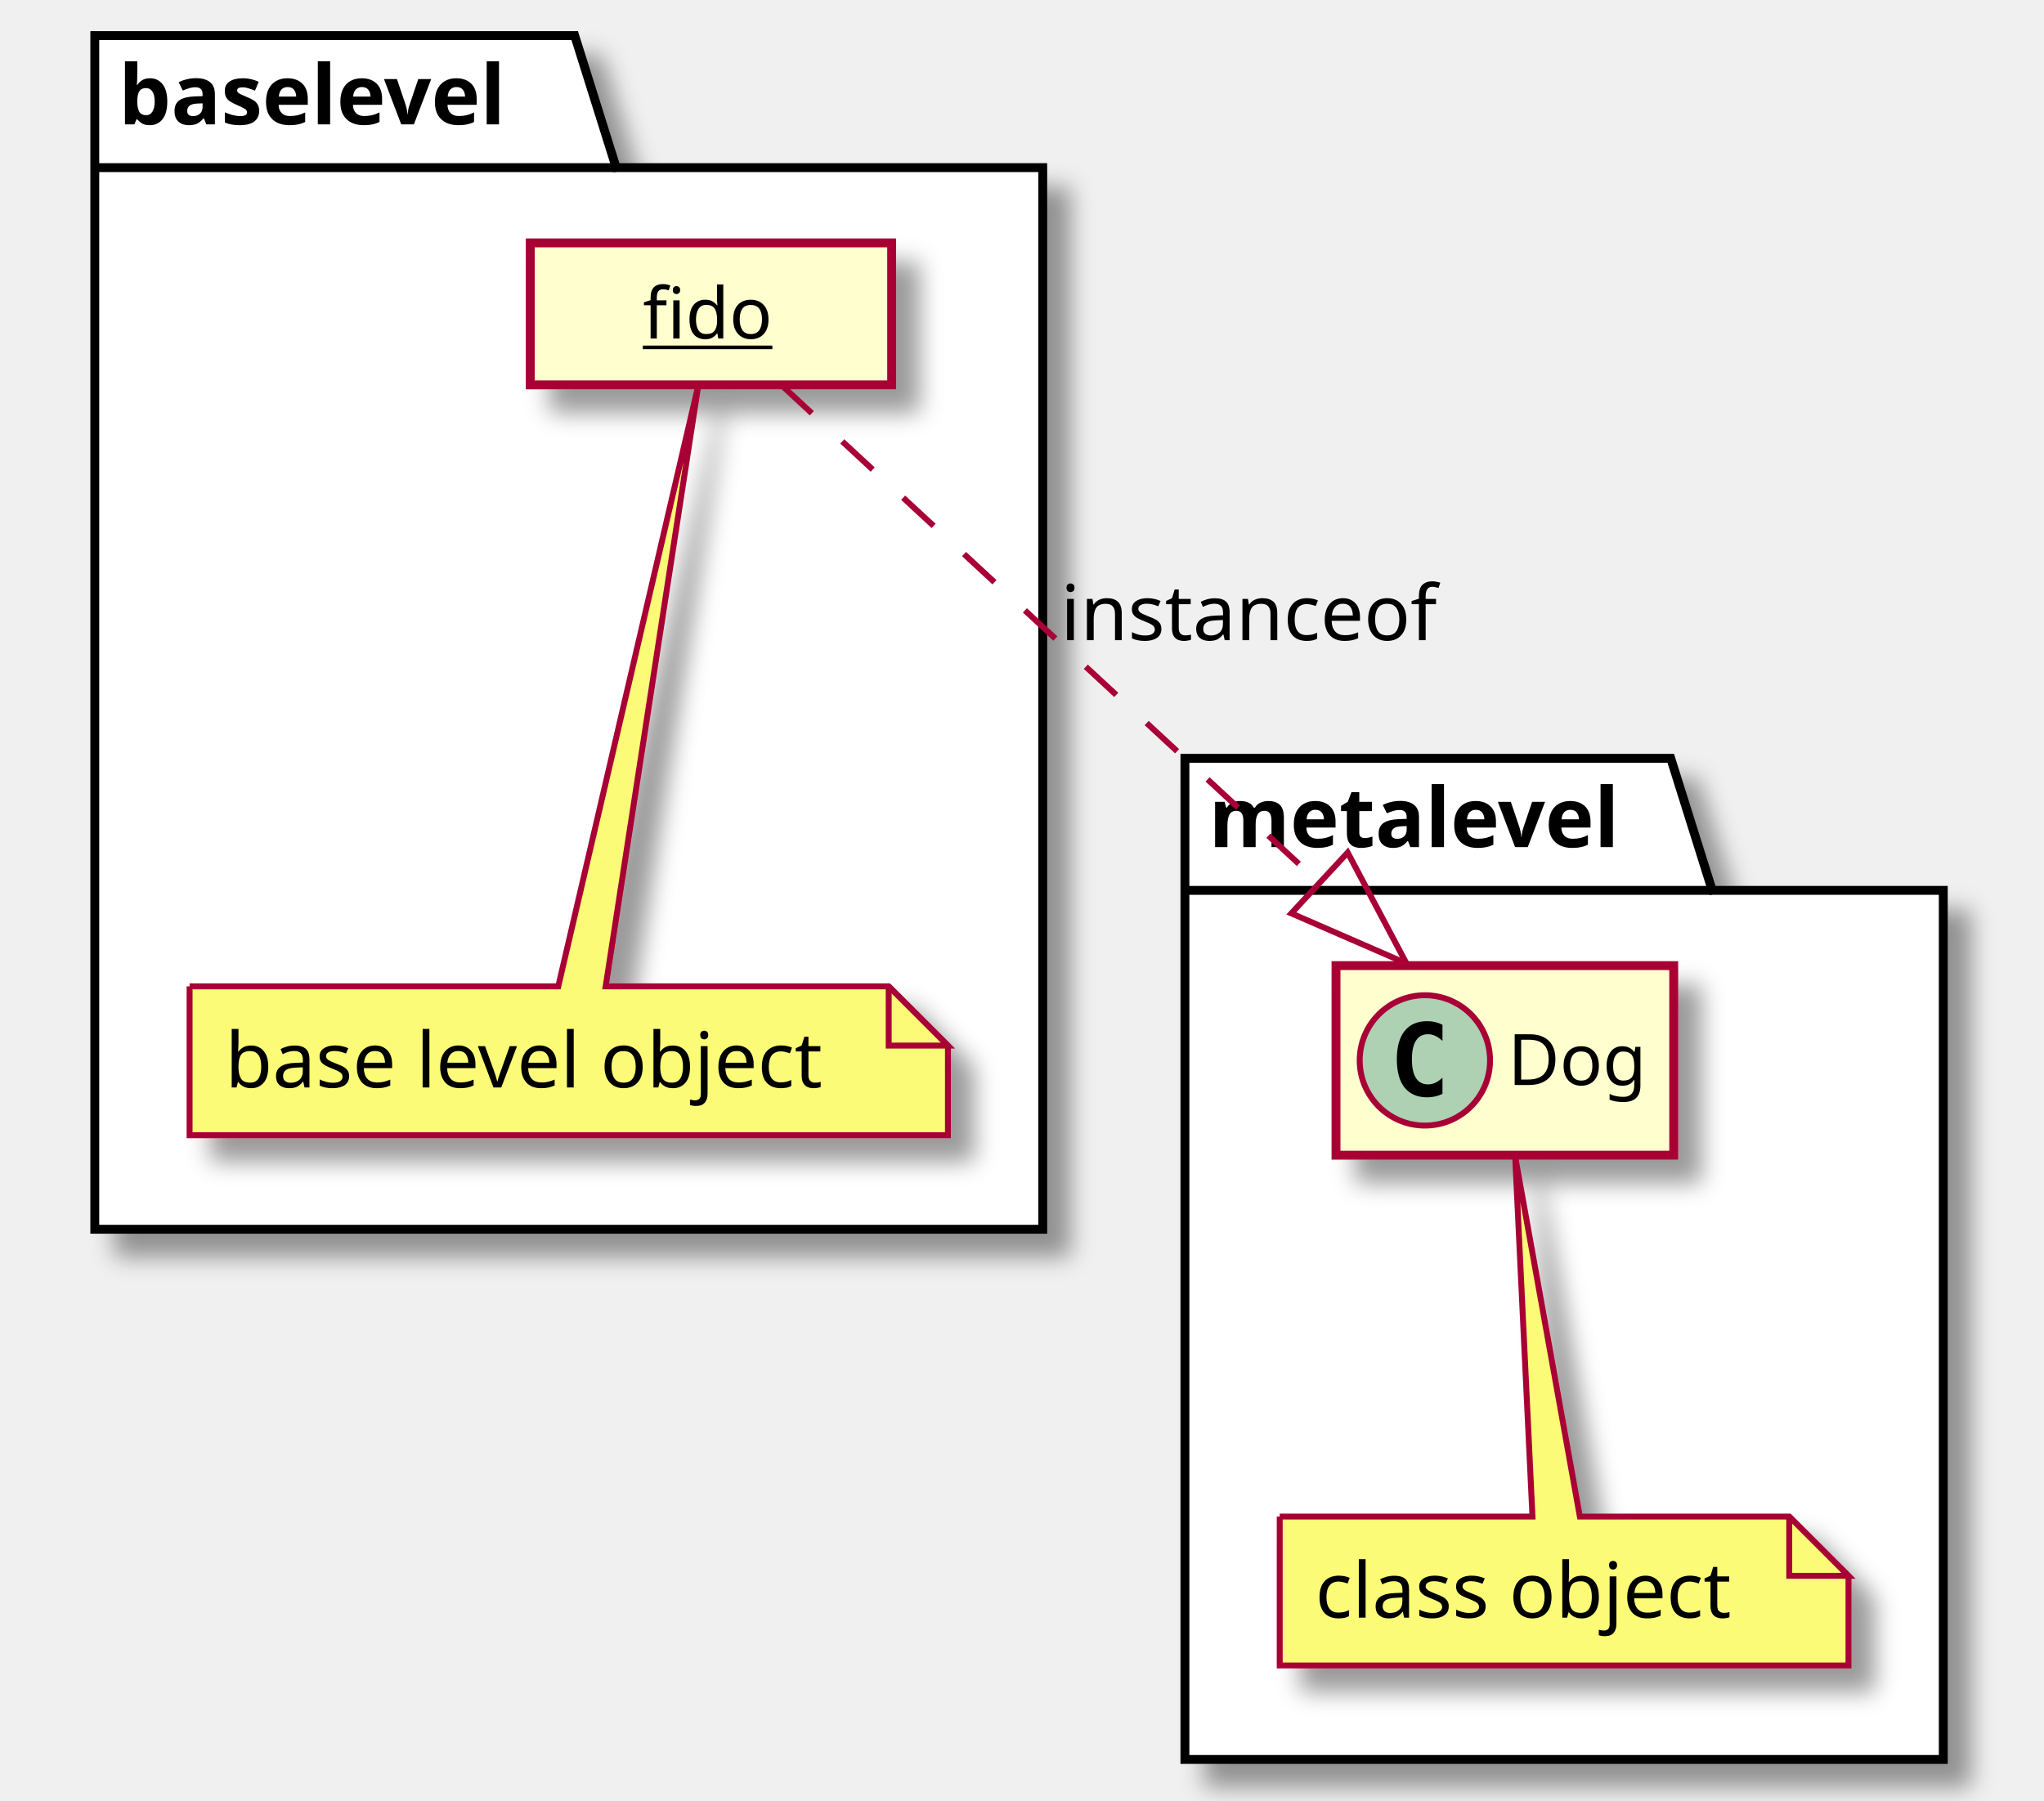
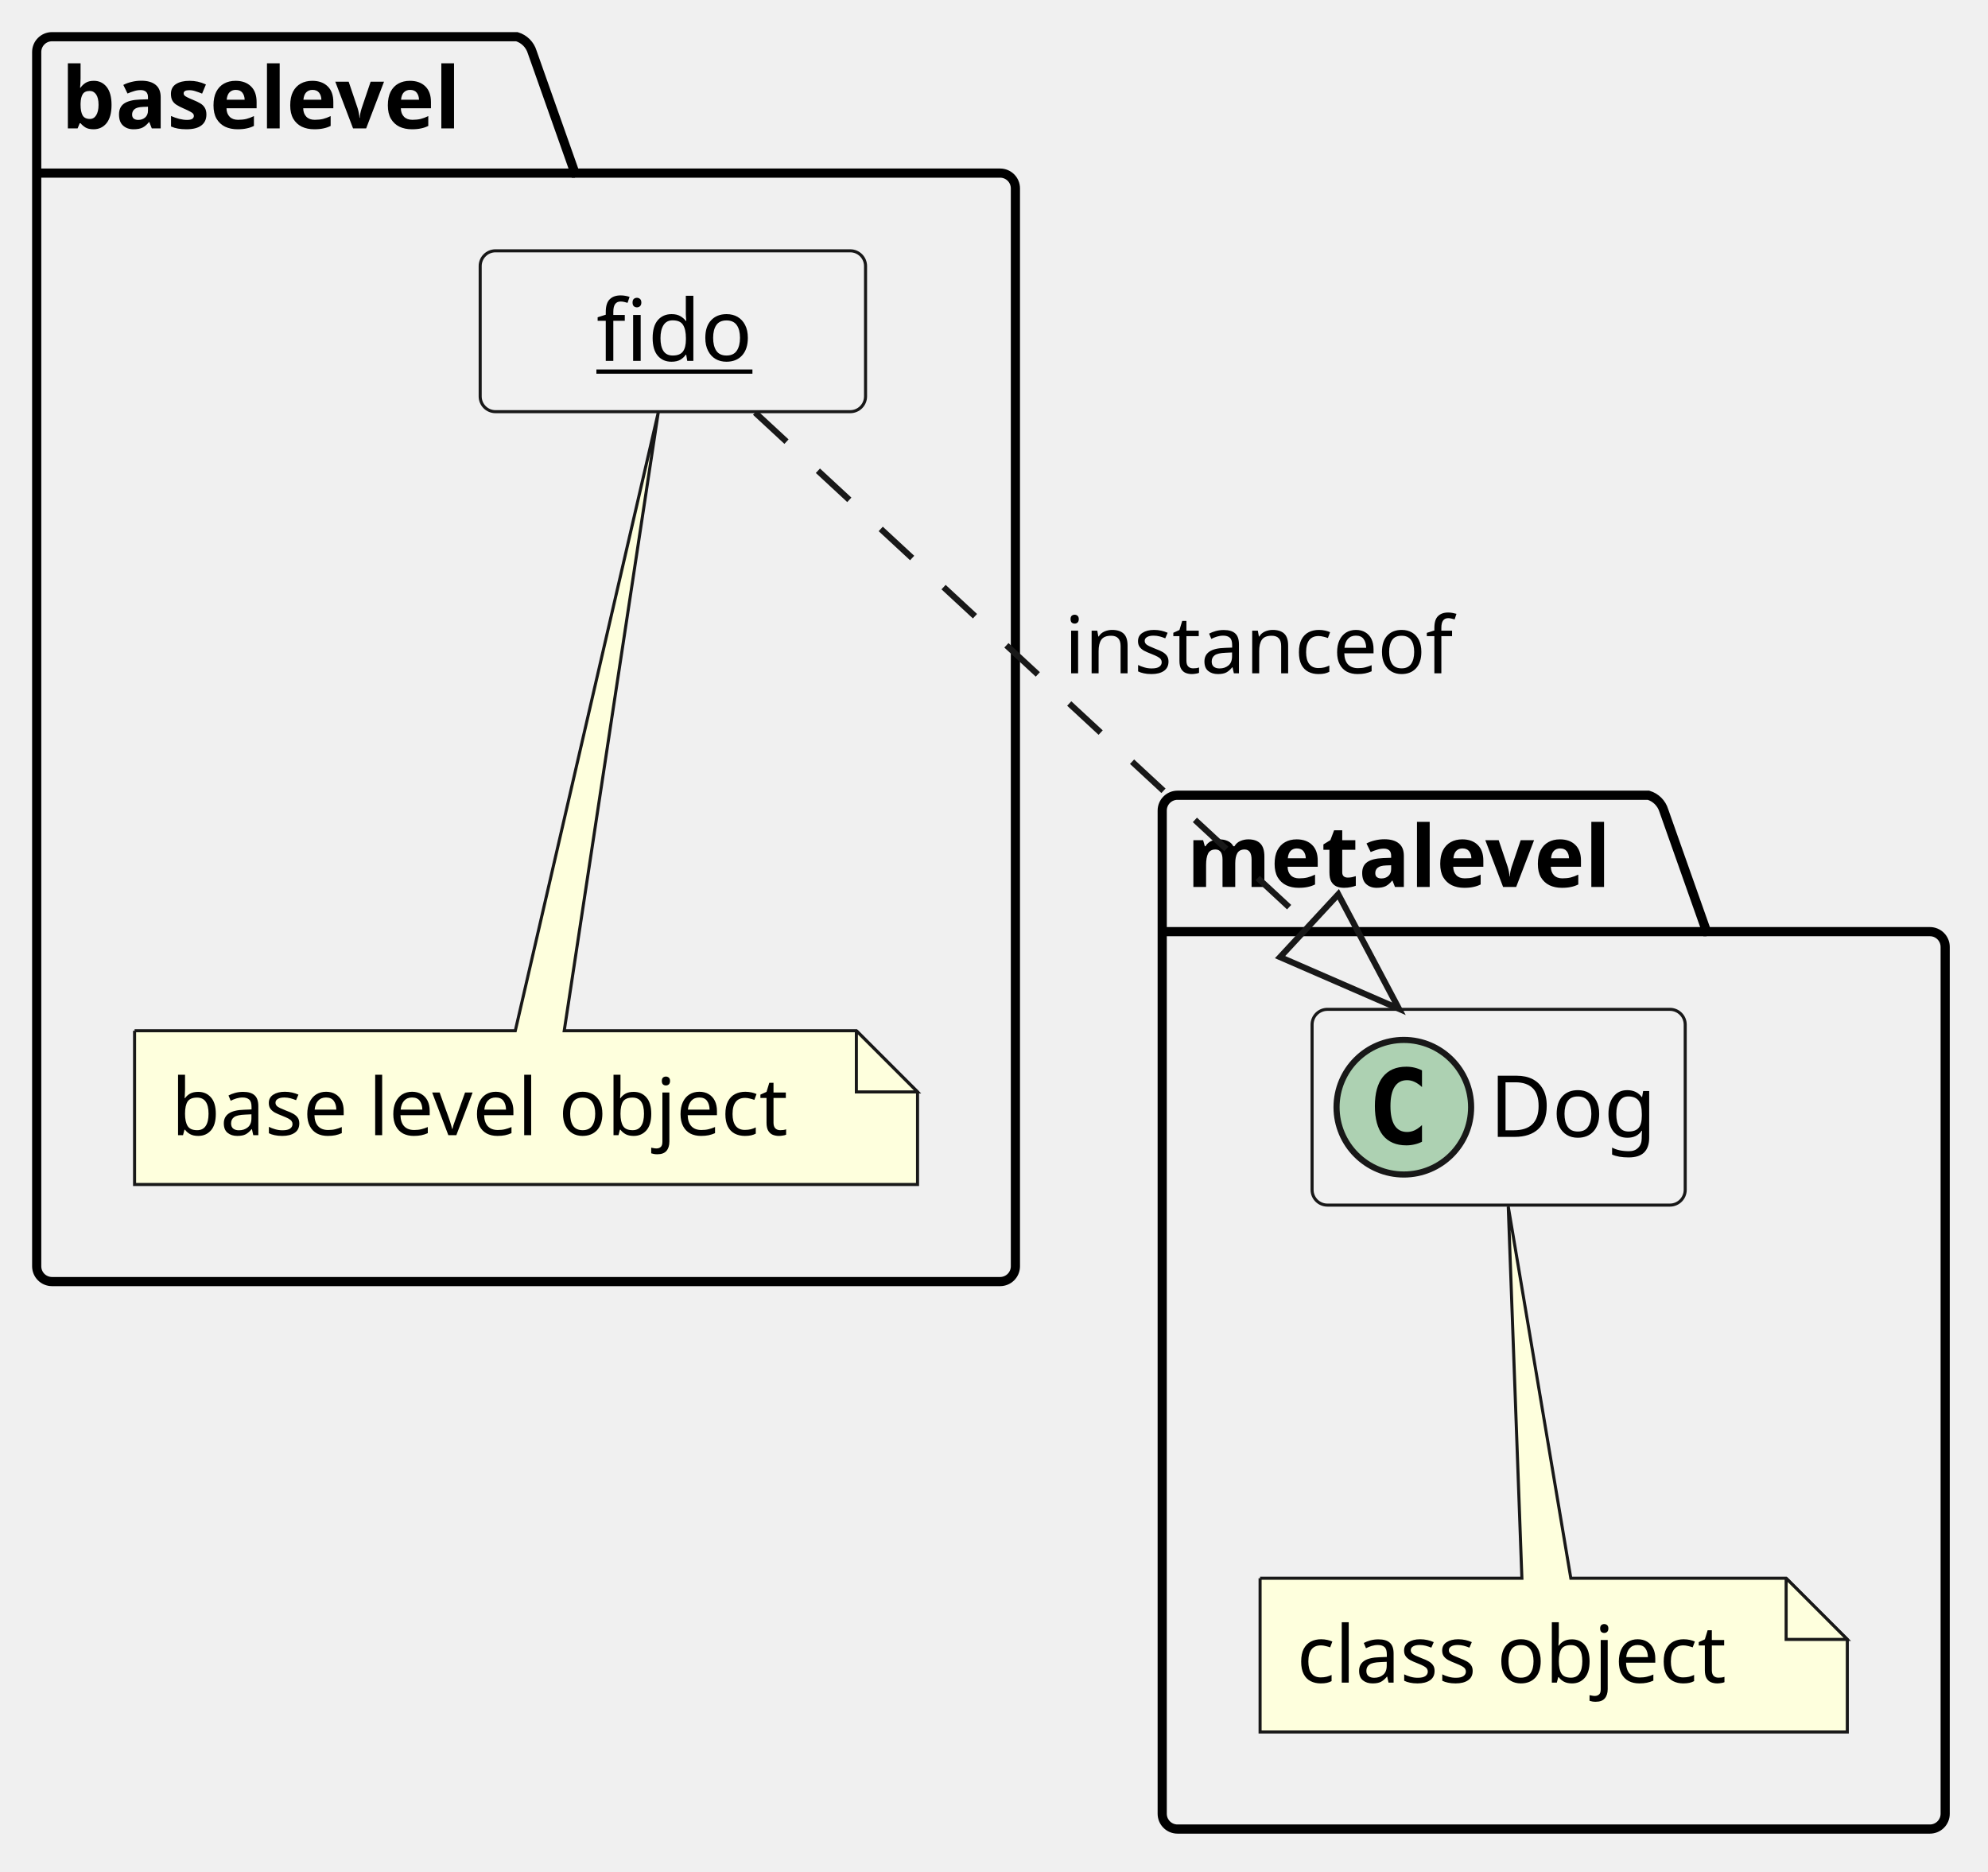
- <svg xmlns="http://www.w3.org/2000/svg" contentScriptType="application/ecmascript" contentStyleType="text/css" height="304px" preserveAspectRatio="none" style="width:345px;height:304px;background:#FFFFFF;" version="1.1" viewBox="0 0 345 304" width="345px" zoomAndPan="magnify">
-   <defs>
-     <filter height="300%" id="fuvolg1a6i8m6" width="300%" x="-1" y="-1">
-       <feGaussianBlur result="blurOut" stdDeviation="2.0" />
-       <feColorMatrix in="blurOut" result="blurOut2" type="matrix" values="0 0 0 0 0 0 0 0 0 0 0 0 0 0 0 0 0 0 .4 0" />
-       <feOffset dx="4.0" dy="4.0" in="blurOut2" result="blurOut3" />
-       <feBlend in="SourceGraphic" in2="blurOut3" mode="normal" />
-     </filter>
-   </defs>
+ <svg xmlns="http://www.w3.org/2000/svg" contentStyleType="text/css" height="306px" preserveAspectRatio="none" style="width:325px;height:306px;background:#FFFFFF;" version="1.1" viewBox="0 0 325 306" width="325px" zoomAndPan="magnify">
+   <defs />
  <g>
-     <polygon fill="#FFFFFF" filter="url(#fuvolg1a6i8m6)" points="16,6,97,6,104,28.297,176,28.297,176,207.5,16,207.5,16,6" style="stroke:#000000;stroke-width:1.5;" />
-     <line style="stroke:#000000;stroke-width:1.5;" x1="16" x2="104" y1="28.297" y2="28.297" />
-     <text fill="#000000" font-family="sans-serif" font-size="14" font-weight="bold" lengthAdjust="spacing" textLength="75" x="20" y="20.995">baselevel</text>
-     <polygon fill="#FFFFFF" filter="url(#fuvolg1a6i8m6)" points="200,128,282,128,289,150.297,328,150.297,328,297,200,297,200,128" style="stroke:#000000;stroke-width:1.5;" />
-     <line style="stroke:#000000;stroke-width:1.5;" x1="200" x2="289" y1="150.297" y2="150.297" />
-     <text fill="#000000" font-family="sans-serif" font-size="14" font-weight="bold" lengthAdjust="spacing" textLength="76" x="204" y="142.995">metalevel</text>
-     <rect codeLine="2" fill="#FEFECE" filter="url(#fuvolg1a6i8m6)" height="23.969" id="baselevel.fido" style="stroke:#A80036;stroke-width:1.5;" width="61" x="89.5" y="41" />
-     <text fill="#000000" font-family="sans-serif" font-size="12" lengthAdjust="spacing" textLength="0" x="108.5" y="57.139" />
-     <text fill="#000000" font-family="sans-serif" font-size="12" lengthAdjust="spacing" text-decoration="underline" textLength="23" x="108.5" y="57.139">fido</text>
-     <text fill="#000000" font-family="sans-serif" font-size="12" lengthAdjust="spacing" textLength="0" x="147.5" y="57.139" />
-     <path d="M32,166.5 L32,191.633 A0,0 0 0 0 32,191.633 L160,191.633 A0,0 0 0 0 160,191.633 L160,176.5 L150,166.5 L102.23,166.5 L117.87,65 L94.23,166.5 L32,166.5 A0,0 0 0 0 32,166.5 " fill="#FBFB77" filter="url(#fuvolg1a6i8m6)" style="stroke:#A80036;stroke-width:1.0;" />
-     <path d="M150,166.5 L150,176.5 L160,176.5 L150,166.5 " fill="#FBFB77" style="stroke:#A80036;stroke-width:1.0;" />
-     <text fill="#000000" font-family="sans-serif" font-size="13" lengthAdjust="spacing" textLength="107" x="38" y="183.567">base level object</text>
-     <rect codeLine="8" fill="#FEFECE" filter="url(#fuvolg1a6i8m6)" height="32" id="metalevel.Dog" style="stroke:#A80036;stroke-width:1.5;" width="57" x="225.5" y="163" />
-     <ellipse cx="240.5" cy="179" fill="#ADD1B2" rx="11" ry="11" style="stroke:#A80036;stroke-width:1.0;" />
-     <path d="M243.469,184.641 Q242.891,184.938 242.25,185.078 Q241.609,185.234 240.906,185.234 Q238.406,185.234 237.078,183.594 Q235.766,181.938 235.766,178.812 Q235.766,175.688 237.078,174.031 Q238.406,172.375 240.906,172.375 Q241.609,172.375 242.25,172.531 Q242.906,172.688 243.469,172.984 L243.469,175.703 Q242.844,175.125 242.25,174.859 Q241.656,174.578 241.031,174.578 Q239.688,174.578 239,175.656 Q238.312,176.719 238.312,178.812 Q238.312,180.906 239,181.984 Q239.688,183.047 241.031,183.047 Q241.656,183.047 242.25,182.781 Q242.844,182.5 243.469,181.922 L243.469,184.641 Z " fill="#000000" />
-     <text fill="#000000" font-family="sans-serif" font-size="12" lengthAdjust="spacing" textLength="25" x="254.5" y="183.154">Dog</text>
-     <path d="M216,256 L216,281.133 A0,0 0 0 0 216,281.133 L312,281.133 A0,0 0 0 0 312,281.133 L312,266 L302,256 L266.66,256 L255.74,195.24 L258.66,256 L216,256 A0,0 0 0 0 216,256 " fill="#FBFB77" filter="url(#fuvolg1a6i8m6)" style="stroke:#A80036;stroke-width:1.0;" />
-     <path d="M302,256 L302,266 L312,266 L302,256 " fill="#FBFB77" style="stroke:#A80036;stroke-width:1.0;" />
-     <text fill="#000000" font-family="sans-serif" font-size="13" lengthAdjust="spacing" textLength="75" x="222" y="273.067">class object</text>
-     <path codeLine="5" d="M131.89,65 C152.01,83.62 193.4,121.92 222.39,148.75 " fill="none" id="baselevel.fido-to-metalevel.Dog" style="stroke:#A80036;stroke-width:1.0;stroke-dasharray:7.0,7.0;" />
-     <polygon fill="none" points="227.47,143.91,237.39,162.63,217.96,154.18,227.47,143.91" style="stroke:#A80036;stroke-width:1.0;" />
-     <text fill="#000000" font-family="sans-serif" font-size="13" lengthAdjust="spacing" textLength="66" x="179" y="108.067">instanceof</text>
+     <g id="cluster_baselevel">
+       <path d="M8.5,6 L84.5,6 A3.75,3.75 0 0 1 87,8.5 L94,28.297 L163.5,28.297 A2.5,2.5 0 0 1 166,30.797 L166,207 A2.5,2.5 0 0 1 163.5,209.5 L8.5,209.5 A2.5,2.5 0 0 1 6,207 L6,8.5 A2.5,2.5 0 0 1 8.5,6 " style="stroke:#000000;stroke-width:1.5;fill:none;" />
+       <line style="stroke:#000000;stroke-width:1.5;fill:none;" x1="6" x2="94" y1="28.297" y2="28.297" />
+       <text fill="#000000" font-family="sans-serif" font-size="14" font-weight="bold" lengthAdjust="spacing" textLength="75" x="10" y="20.995">baselevel</text>
+     </g>
+     <g id="cluster_metalevel">
+       <path d="M192.5,130 L269.5,130 A3.75,3.75 0 0 1 272,132.5 L279,152.297 L315.5,152.297 A2.5,2.5 0 0 1 318,154.797 L318,296.5 A2.5,2.5 0 0 1 315.5,299 L192.5,299 A2.5,2.5 0 0 1 190,296.5 L190,132.5 A2.5,2.5 0 0 1 192.5,130 " style="stroke:#000000;stroke-width:1.5;fill:none;" />
+       <line style="stroke:#000000;stroke-width:1.5;fill:none;" x1="190" x2="279" y1="152.297" y2="152.297" />
+       <text fill="#000000" font-family="sans-serif" font-size="14" font-weight="bold" lengthAdjust="spacing" textLength="76" x="194" y="144.995">metalevel</text>
+     </g>
+     <g id="elem_baselevel.fido">
+       <rect codeLine="2" fill="#F1F1F1" height="26.297" id="baselevel.fido" rx="2.5" ry="2.5" style="stroke:#181818;stroke-width:0.5;" width="63" x="78.5" y="41" />
+       <text fill="#000000" font-family="sans-serif" font-size="14" lengthAdjust="spacing" textLength="16" x="81.5" y="58.995">    </text>
+       <text fill="#000000" font-family="sans-serif" font-size="14" lengthAdjust="spacing" text-decoration="underline" textLength="25" x="97.5" y="58.995">fido</text>
+       <text fill="#000000" font-family="sans-serif" font-size="14" lengthAdjust="spacing" textLength="16" x="122.5" y="58.995">    </text>
+     </g>
+     <g id="elem_baselevel.blo">
+       <path d="M22,168.5 L22,193.633 A0,0 0 0 0 22,193.633 L150,193.633 A0,0 0 0 0 150,193.633 L150,178.5 L140,168.5 L92.24,168.5 L107.61,67.44 L84.24,168.5 L22,168.5 A0,0 0 0 0 22,168.5 " fill="#FEFFDD" style="stroke:#181818;stroke-width:0.5;" />
+       <path d="M140,168.5 L140,178.5 L150,178.5 L140,168.5 " fill="#FEFFDD" style="stroke:#181818;stroke-width:0.5;" />
+       <text fill="#000000" font-family="sans-serif" font-size="13" lengthAdjust="spacing" textLength="107" x="28" y="185.567">base level object</text>
+     </g>
+     <g id="elem_metalevel.Dog">
+       <rect codeLine="8" fill="#F1F1F1" height="32" id="metalevel.Dog" rx="2.5" ry="2.5" style="stroke:#181818;stroke-width:0.5;" width="61" x="214.5" y="165" />
+       <ellipse cx="229.5" cy="181" fill="#ADD1B2" rx="11" ry="11" style="stroke:#181818;stroke-width:1.0;" />
+       <path d="M232.469,186.641 Q231.891,186.938 231.25,187.078 Q230.609,187.234 229.906,187.234 Q227.406,187.234 226.078,185.594 Q224.766,183.938 224.766,180.812 Q224.766,177.688 226.078,176.031 Q227.406,174.375 229.906,174.375 Q230.609,174.375 231.25,174.531 Q231.906,174.688 232.469,174.984 L232.469,177.703 Q231.844,177.125 231.25,176.859 Q230.656,176.578 230.031,176.578 Q228.688,176.578 228,177.656 Q227.312,178.719 227.312,180.812 Q227.312,182.906 228,183.984 Q228.688,185.047 230.031,185.047 Q230.656,185.047 231.25,184.781 Q231.844,184.5 232.469,183.922 L232.469,186.641 Z " fill="#000000" />
+       <text fill="#000000" font-family="sans-serif" font-size="14" lengthAdjust="spacing" textLength="29" x="243.5" y="185.847">Dog</text>
+     </g>
+     <g id="elem_metalevel.co">
+       <path d="M206,258 L206,283.133 A0,0 0 0 0 206,283.133 L302,283.133 A0,0 0 0 0 302,283.133 L302,268 L292,258 L256.8,258 L246.57,197.24 L248.8,258 L206,258 A0,0 0 0 0 206,258 " fill="#FEFFDD" style="stroke:#181818;stroke-width:0.5;" />
+       <path d="M292,258 L292,268 L302,268 L292,258 " fill="#FEFFDD" style="stroke:#181818;stroke-width:0.5;" />
+       <text fill="#000000" font-family="sans-serif" font-size="13" lengthAdjust="spacing" textLength="75" x="212" y="275.067">class object</text>
+     </g>
+     <g id="link_baselevel.fido_metalevel.Dog">
+       <path codeLine="5" d="M123.44,67.44 C144.39,86.84 185.38,124.8 213.94,151.25 " fill="none" id="baselevel.fido-to-metalevel.Dog" style="stroke:#181818;stroke-width:1.0;stroke-dasharray:7.0,7.0;" />
+       <polygon fill="none" points="218.78,146.19,228.7,164.91,209.27,156.46,218.78,146.19" style="stroke:#181818;stroke-width:1.0;" />
+       <text fill="#000000" font-family="sans-serif" font-size="13" lengthAdjust="spacing" textLength="66" x="174" y="110.067">instanceof</text>
+     </g>
  </g>
</svg>
